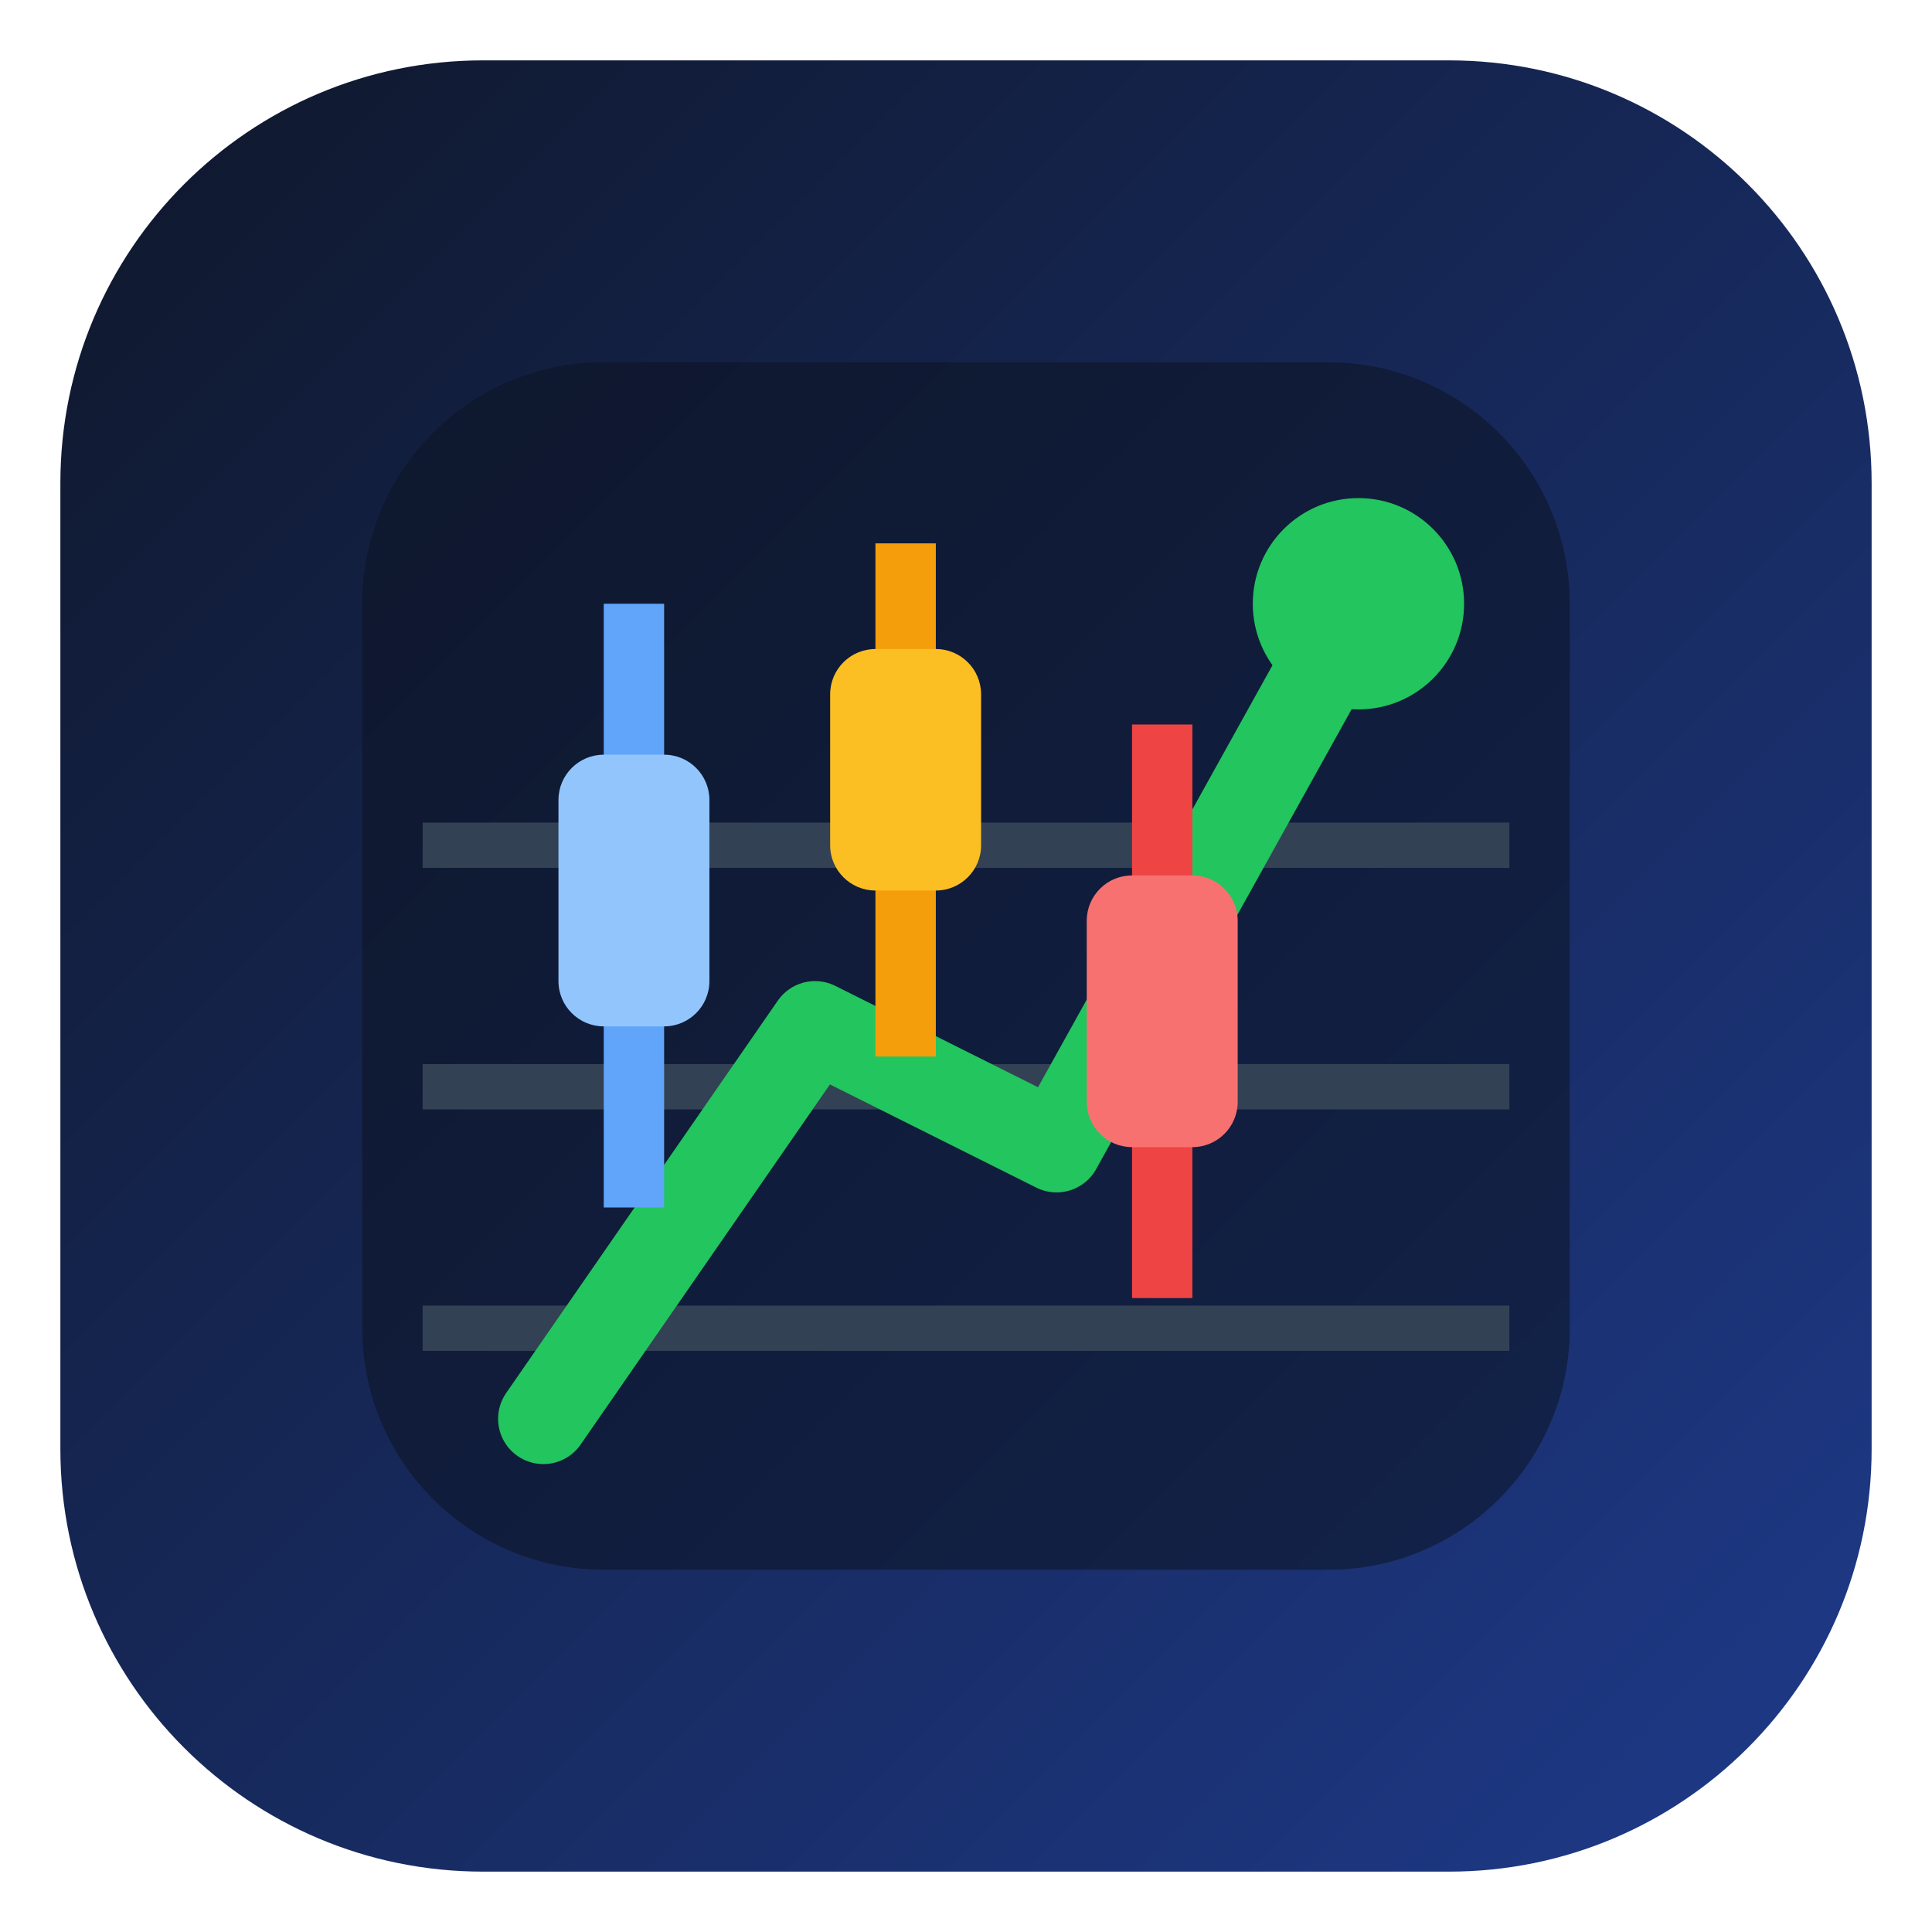
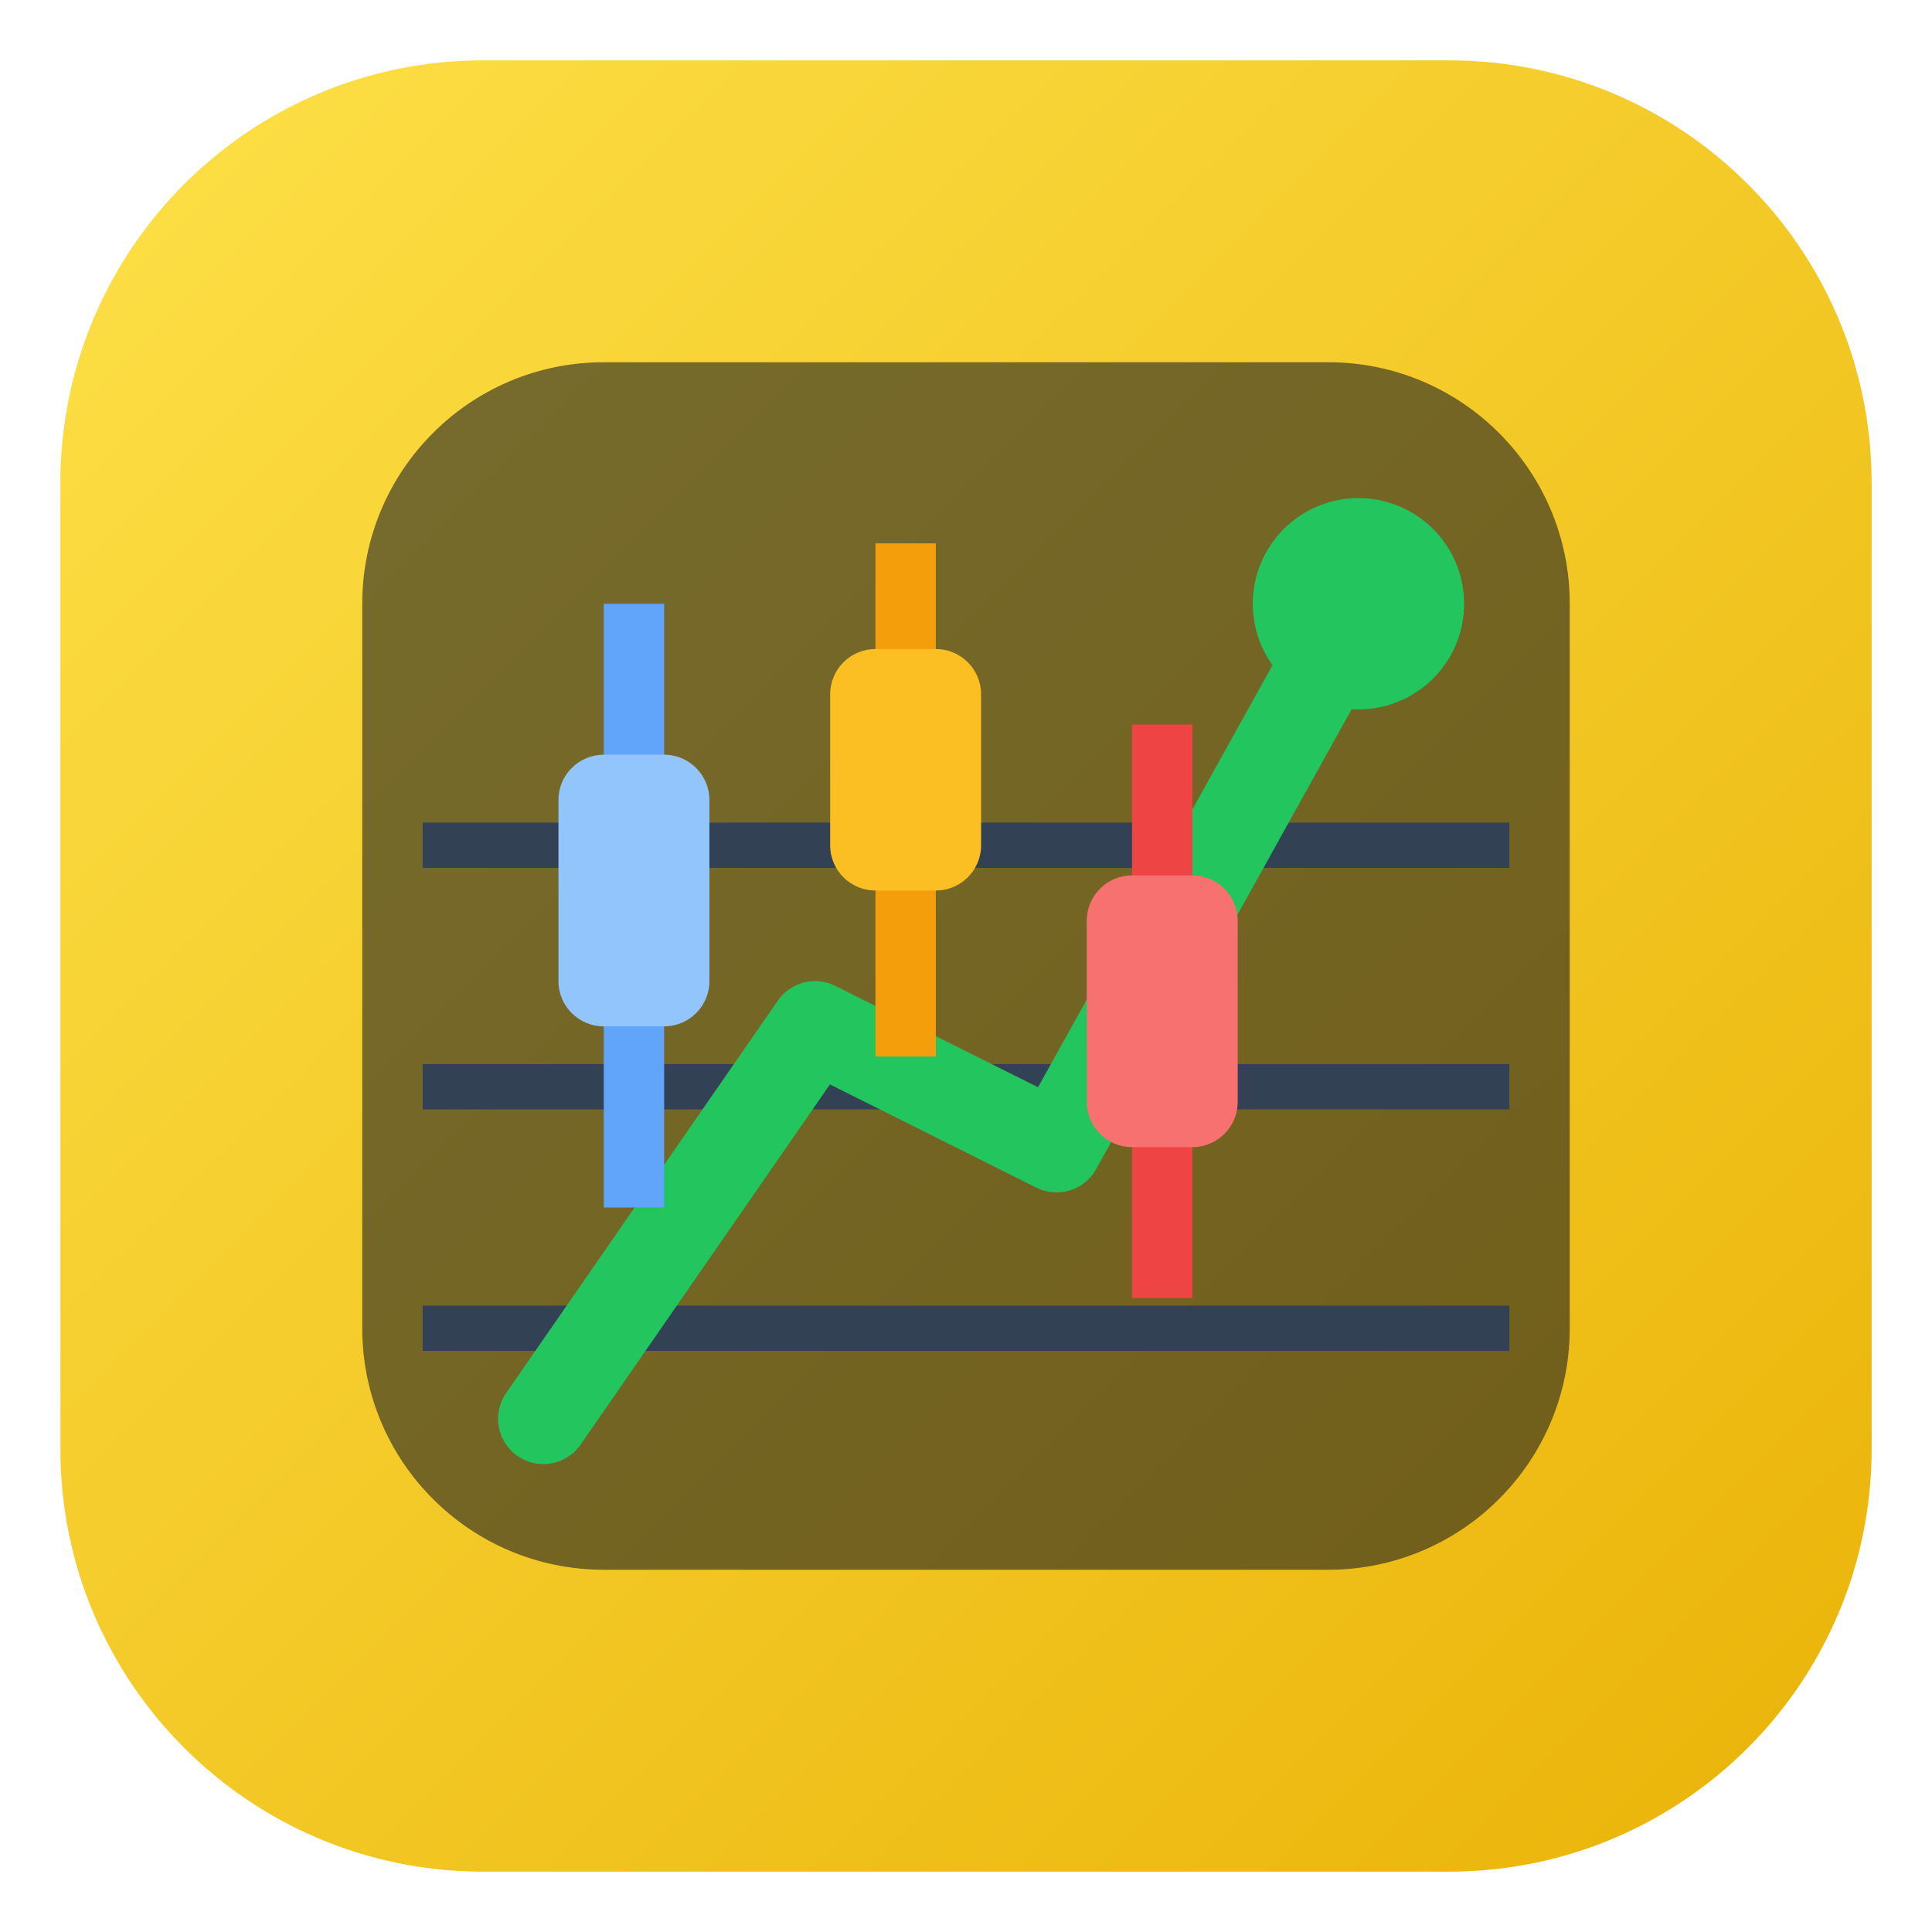
<svg xmlns="http://www.w3.org/2000/svg" viewBox="0 0 64 64">
  <defs>
    <linearGradient id="bg" x1="0" y1="0" x2="1" y2="1">
-       <stop offset="0" stop-color="#0f172a" />
-       <stop offset="1" stop-color="#1e3a8a" />
+       <stop offset="0" stop-color="#fde047" />
+       <stop offset="1" stop-color="#eab308" />
    </linearGradient>
  </defs>
  <rect x="2" y="2" width="60" height="60" rx="14" fill="url(#bg)" />
  <rect x="12" y="12" width="40" height="40" rx="8" fill="#0b1220" opacity="0.55" />
  <path d="M14 44 H50" stroke="#334155" stroke-width="1.5" />
  <path d="M14 36 H50" stroke="#334155" stroke-width="1.5" />
  <path d="M14 28 H50" stroke="#334155" stroke-width="1.5" />
  <path d="M18 47 L27 34 L35 38 L45 20" fill="none" stroke="#22c55e" stroke-width="3" stroke-linecap="round" stroke-linejoin="round" />
  <circle cx="45" cy="20" r="3.5" fill="#22c55e" />
  <line x1="21" y1="20" x2="21" y2="40" stroke="#60a5fa" stroke-width="2" />
  <rect x="18.5" y="25" width="5" height="9" rx="1.5" fill="#93c5fd" />
  <line x1="30" y1="18" x2="30" y2="35" stroke="#f59e0b" stroke-width="2" />
  <rect x="27.5" y="21.5" width="5" height="8" rx="1.5" fill="#fbbf24" />
  <line x1="38.5" y1="24" x2="38.5" y2="43" stroke="#ef4444" stroke-width="2" />
  <rect x="36" y="29" width="5" height="9" rx="1.5" fill="#f87171" />
</svg>
